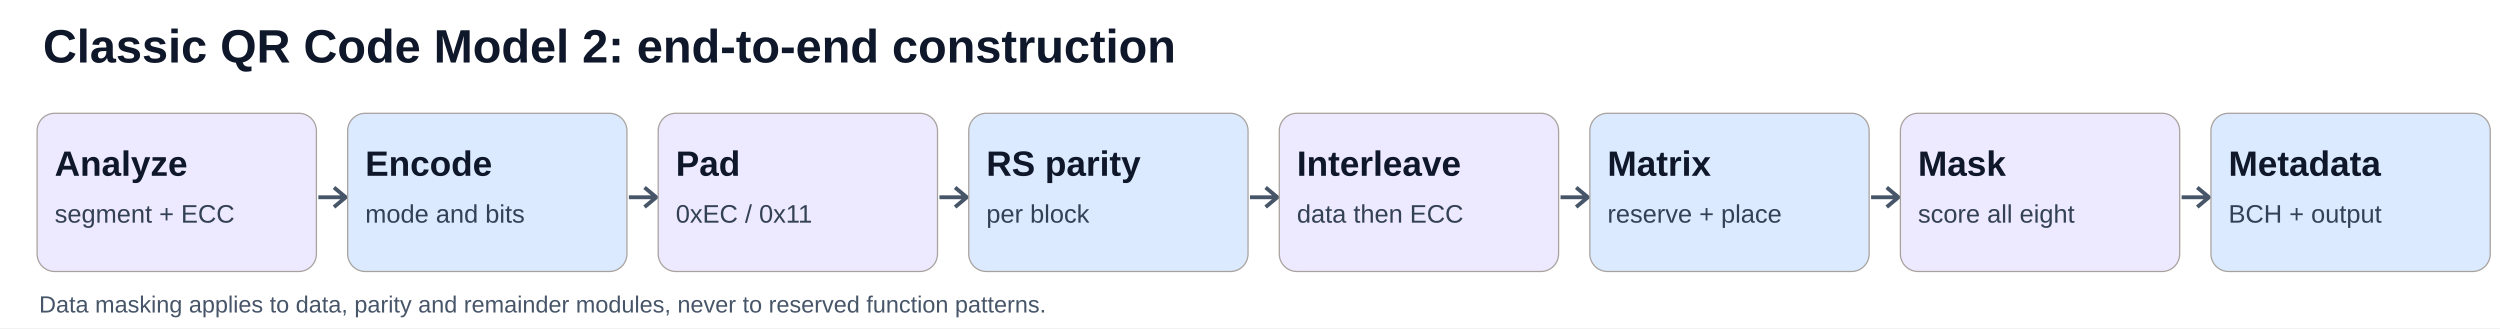
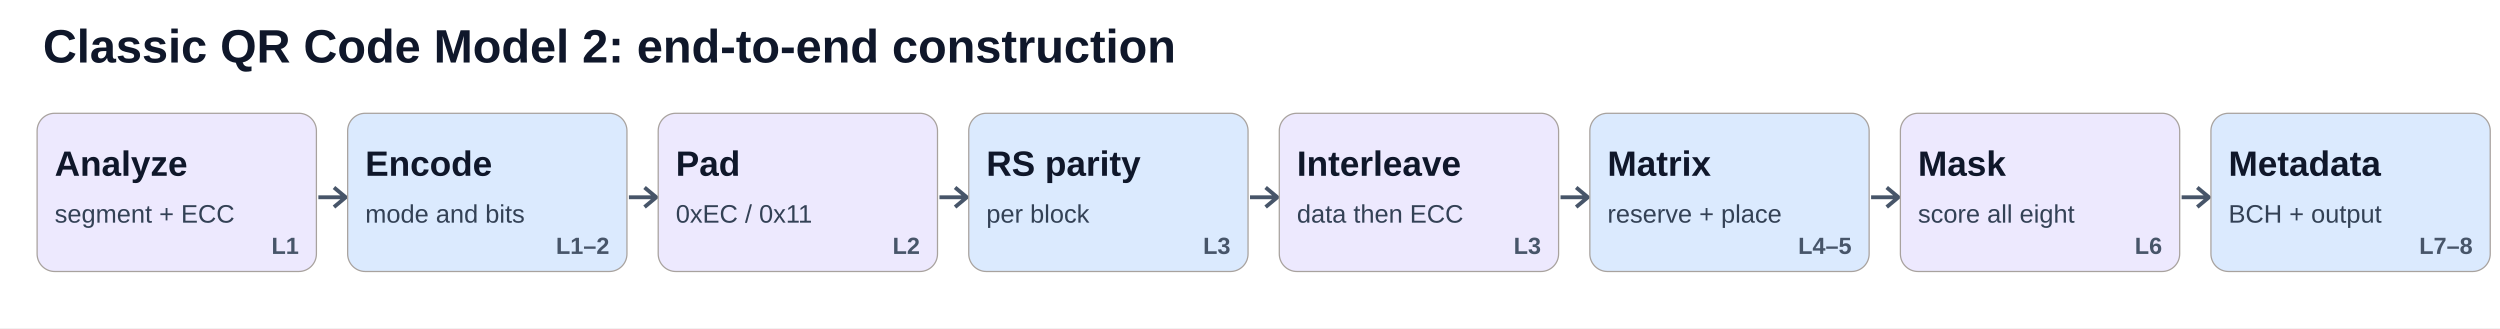
<svg xmlns="http://www.w3.org/2000/svg" width="1280" height="168" viewBox="0 0 1280 168" role="img" aria-labelledby="title desc">
  <rect width="1280" height="168" fill="#ffffff" />
  <text x="22" y="32" font-family="Arial,Helvetica,sans-serif" font-size="24" fill="#0f172a" font-weight="700">Classic QR Code Model 2: end-to-end construction</text>
  <rect x="19" y="58" width="143" height="81" rx="9" fill="#ede9fe" stroke="#a8a29e" stroke-width="0.65" />
  <text x="28" y="90" font-family="Arial,Helvetica,sans-serif" font-size="18" fill="#0f172a" font-weight="700">Analyze</text>
  <text x="28" y="114" font-family="Arial,Helvetica,sans-serif" font-size="13" fill="#334155" font-weight="400">segment + ECC</text>
  <path d="M163 101 h14 m-6 -5 l6 5 l-6 5" stroke="#475569" stroke-width="2" fill="none" />
  <rect x="178" y="58" width="143" height="81" rx="9" fill="#dbeafe" stroke="#a8a29e" stroke-width="0.65" />
  <text x="187" y="90" font-family="Arial,Helvetica,sans-serif" font-size="18" fill="#0f172a" font-weight="700">Encode</text>
  <text x="187" y="114" font-family="Arial,Helvetica,sans-serif" font-size="13" fill="#334155" font-weight="400">mode and bits</text>
  <path d="M322 101 h14 m-6 -5 l6 5 l-6 5" stroke="#475569" stroke-width="2" fill="none" />
  <rect x="337" y="58" width="143" height="81" rx="9" fill="#ede9fe" stroke="#a8a29e" stroke-width="0.65" />
  <text x="346" y="90" font-family="Arial,Helvetica,sans-serif" font-size="18" fill="#0f172a" font-weight="700">Pad</text>
  <text x="346" y="114" font-family="Arial,Helvetica,sans-serif" font-size="13" fill="#334155" font-weight="400">0xEC / 0x11</text>
  <path d="M481 101 h14 m-6 -5 l6 5 l-6 5" stroke="#475569" stroke-width="2" fill="none" />
  <rect x="496" y="58" width="143" height="81" rx="9" fill="#dbeafe" stroke="#a8a29e" stroke-width="0.65" />
  <text x="505" y="90" font-family="Arial,Helvetica,sans-serif" font-size="18" fill="#0f172a" font-weight="700">RS parity</text>
  <text x="505" y="114" font-family="Arial,Helvetica,sans-serif" font-size="13" fill="#334155" font-weight="400">per block</text>
  <path d="M640 101 h14 m-6 -5 l6 5 l-6 5" stroke="#475569" stroke-width="2" fill="none" />
  <rect x="655" y="58" width="143" height="81" rx="9" fill="#ede9fe" stroke="#a8a29e" stroke-width="0.65" />
  <text x="664" y="90" font-family="Arial,Helvetica,sans-serif" font-size="18" fill="#0f172a" font-weight="700">Interleave</text>
  <text x="664" y="114" font-family="Arial,Helvetica,sans-serif" font-size="13" fill="#334155" font-weight="400">data then ECC</text>
  <path d="M799 101 h14 m-6 -5 l6 5 l-6 5" stroke="#475569" stroke-width="2" fill="none" />
  <rect x="814" y="58" width="143" height="81" rx="9" fill="#dbeafe" stroke="#a8a29e" stroke-width="0.65" />
  <text x="823" y="90" font-family="Arial,Helvetica,sans-serif" font-size="18" fill="#0f172a" font-weight="700">Matrix</text>
  <text x="823" y="114" font-family="Arial,Helvetica,sans-serif" font-size="13" fill="#334155" font-weight="400">reserve + place</text>
  <path d="M958 101 h14 m-6 -5 l6 5 l-6 5" stroke="#475569" stroke-width="2" fill="none" />
  <rect x="973" y="58" width="143" height="81" rx="9" fill="#ede9fe" stroke="#a8a29e" stroke-width="0.65" />
  <text x="982" y="90" font-family="Arial,Helvetica,sans-serif" font-size="18" fill="#0f172a" font-weight="700">Mask</text>
  <text x="982" y="114" font-family="Arial,Helvetica,sans-serif" font-size="13" fill="#334155" font-weight="400">score all eight</text>
  <path d="M1117 101 h14 m-6 -5 l6 5 l-6 5" stroke="#475569" stroke-width="2" fill="none" />
  <rect x="1132" y="58" width="143" height="81" rx="9" fill="#dbeafe" stroke="#a8a29e" stroke-width="0.65" />
  <text x="1141" y="90" font-family="Arial,Helvetica,sans-serif" font-size="18" fill="#0f172a" font-weight="700">Metadata</text>
  <text x="1141" y="114" font-family="Arial,Helvetica,sans-serif" font-size="13" fill="#334155" font-weight="400">BCH + output</text>
-   <text x="20" y="160" font-family="Arial,Helvetica,sans-serif" font-size="12" fill="#475569" font-weight="400">Data masking applies to data, parity and remainder modules, never to reserved function patterns.</text>
+   <text x="153" y="130" text-anchor="end" font-family="Arial,Helvetica,sans-serif" font-size="12" fill="#475569" font-weight="700">L1</text>
+   <text x="312" y="130" text-anchor="end" font-family="Arial,Helvetica,sans-serif" font-size="12" fill="#475569" font-weight="700">L1–2</text>
+   <text x="471" y="130" text-anchor="end" font-family="Arial,Helvetica,sans-serif" font-size="12" fill="#475569" font-weight="700">L2</text>
+   <text x="630" y="130" text-anchor="end" font-family="Arial,Helvetica,sans-serif" font-size="12" fill="#475569" font-weight="700">L3</text>
+   <text x="789" y="130" text-anchor="end" font-family="Arial,Helvetica,sans-serif" font-size="12" fill="#475569" font-weight="700">L3</text>
+   <text x="948" y="130" text-anchor="end" font-family="Arial,Helvetica,sans-serif" font-size="12" fill="#475569" font-weight="700">L4–5</text>
+   <text x="1107" y="130" text-anchor="end" font-family="Arial,Helvetica,sans-serif" font-size="12" fill="#475569" font-weight="700">L6</text>
+   <text x="1266" y="130" text-anchor="end" font-family="Arial,Helvetica,sans-serif" font-size="12" fill="#475569" font-weight="700">L7–8</text>
</svg>
